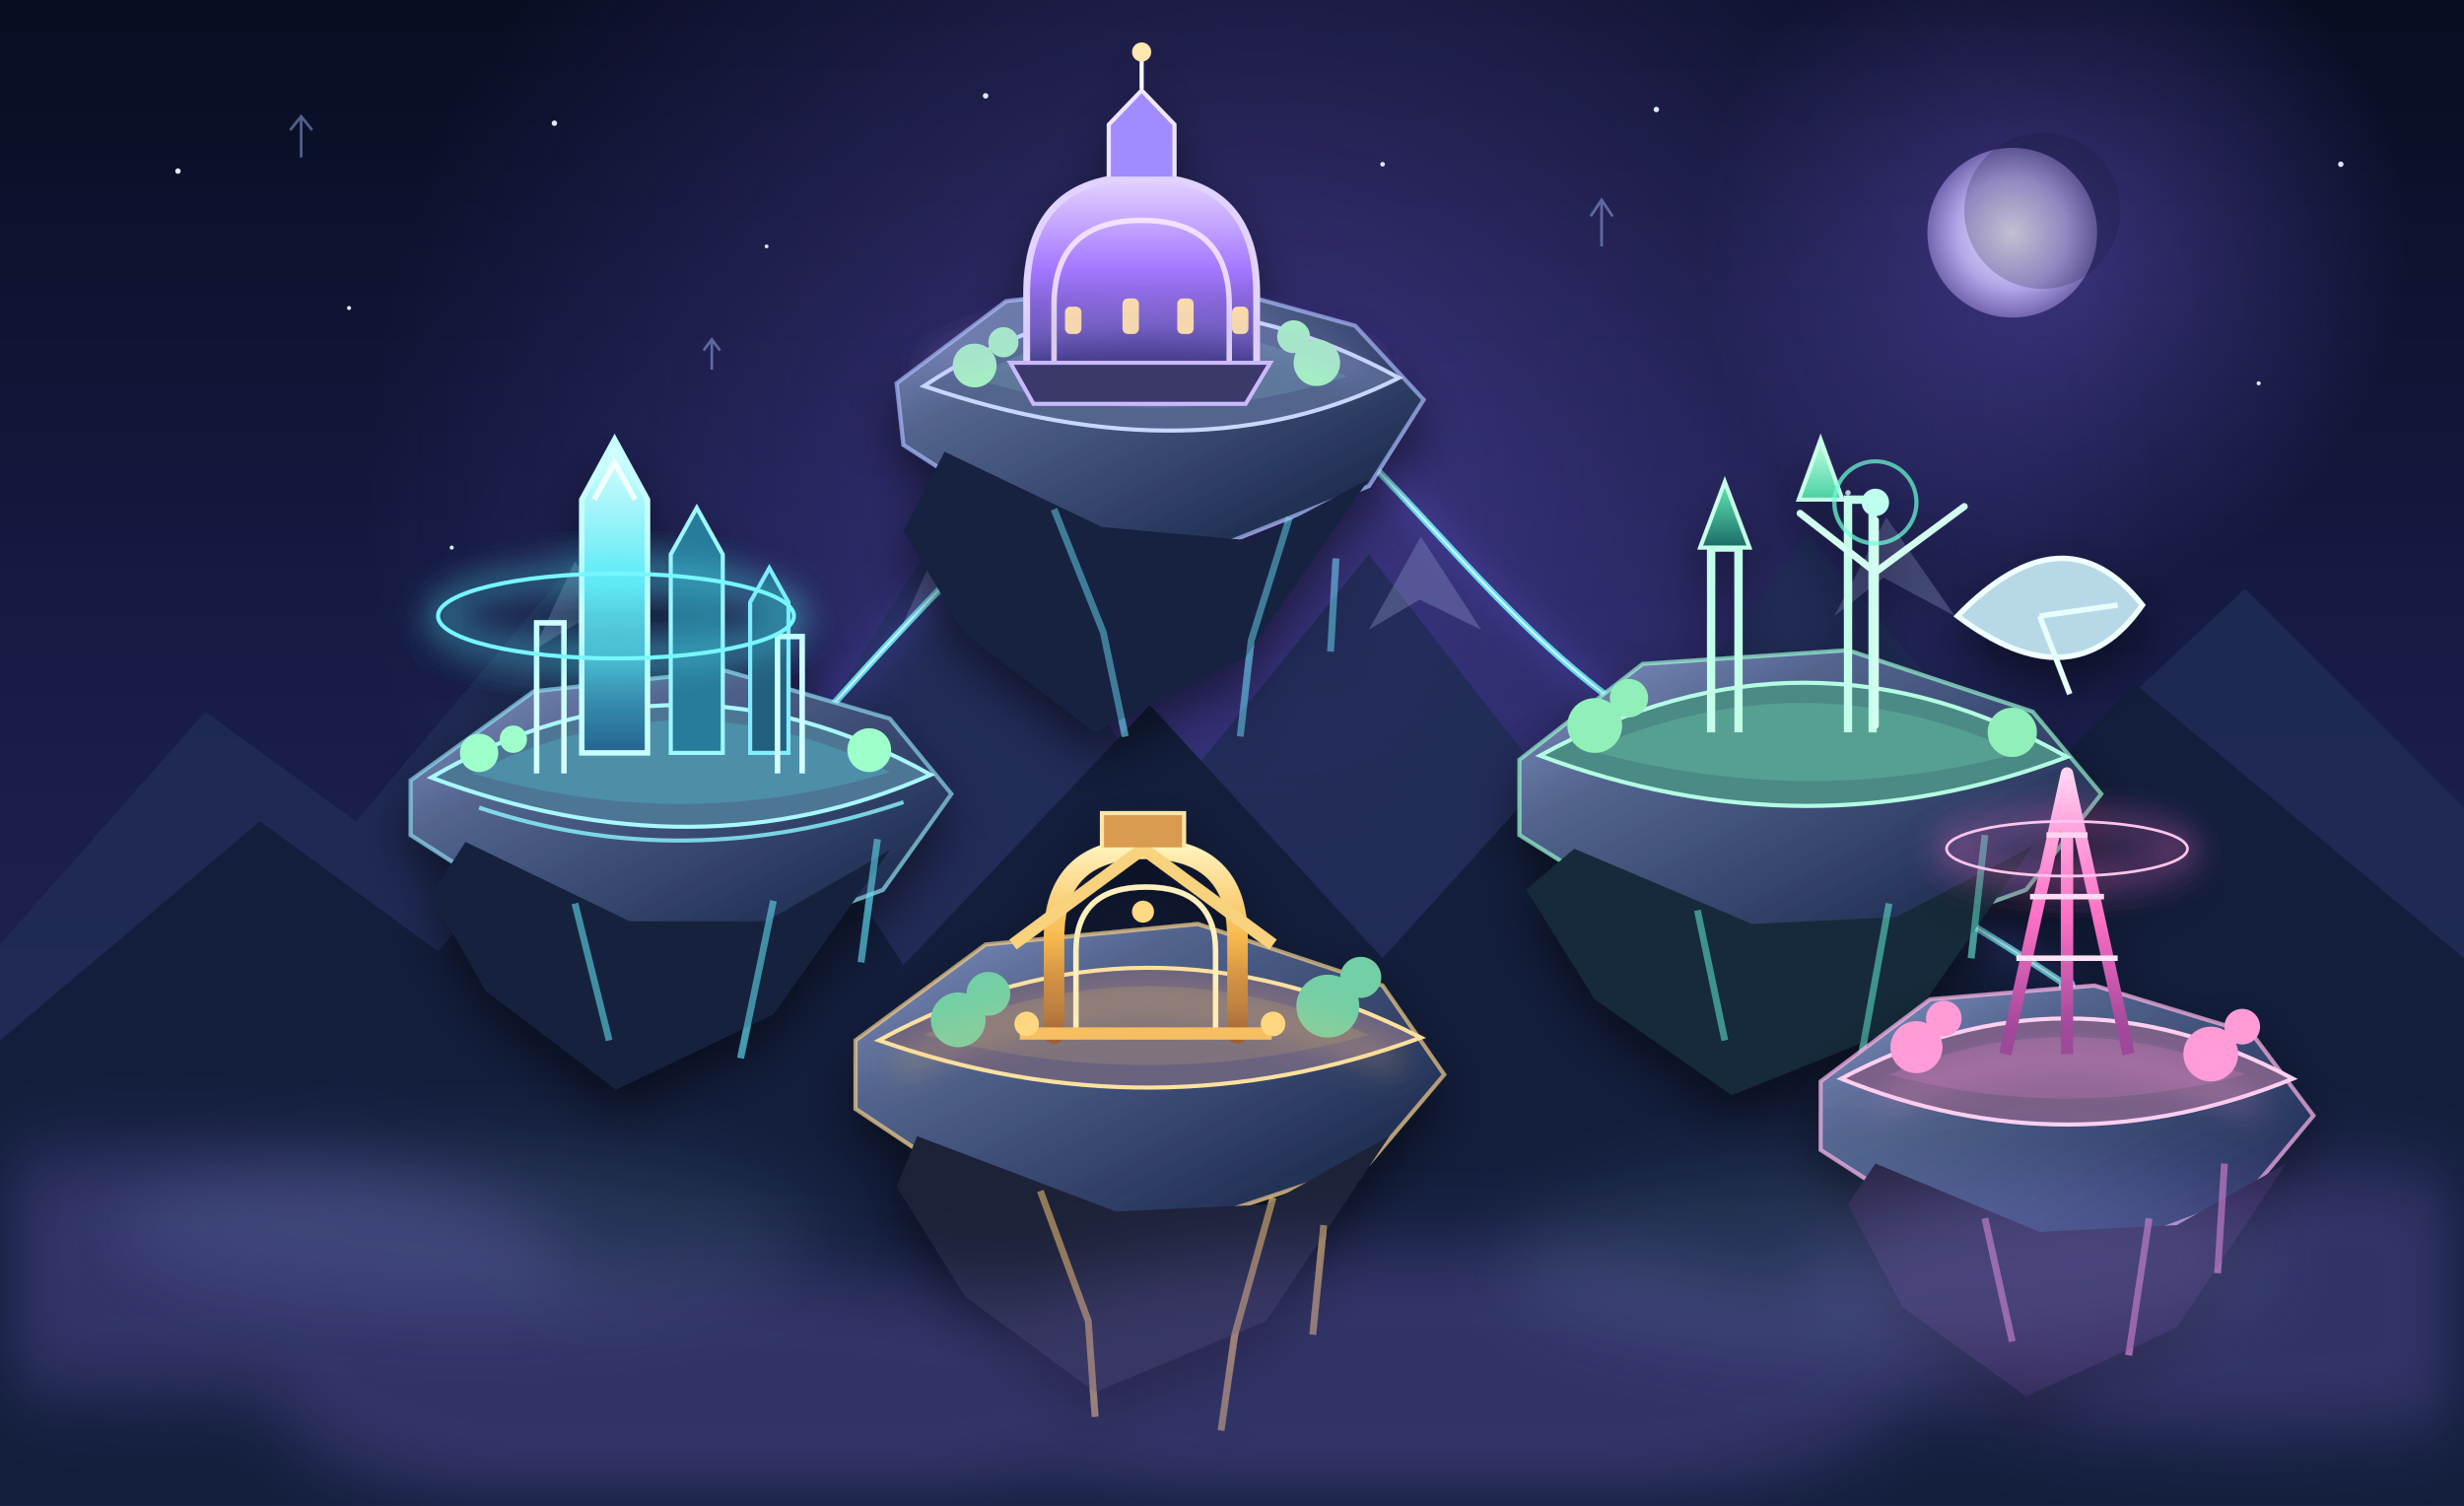
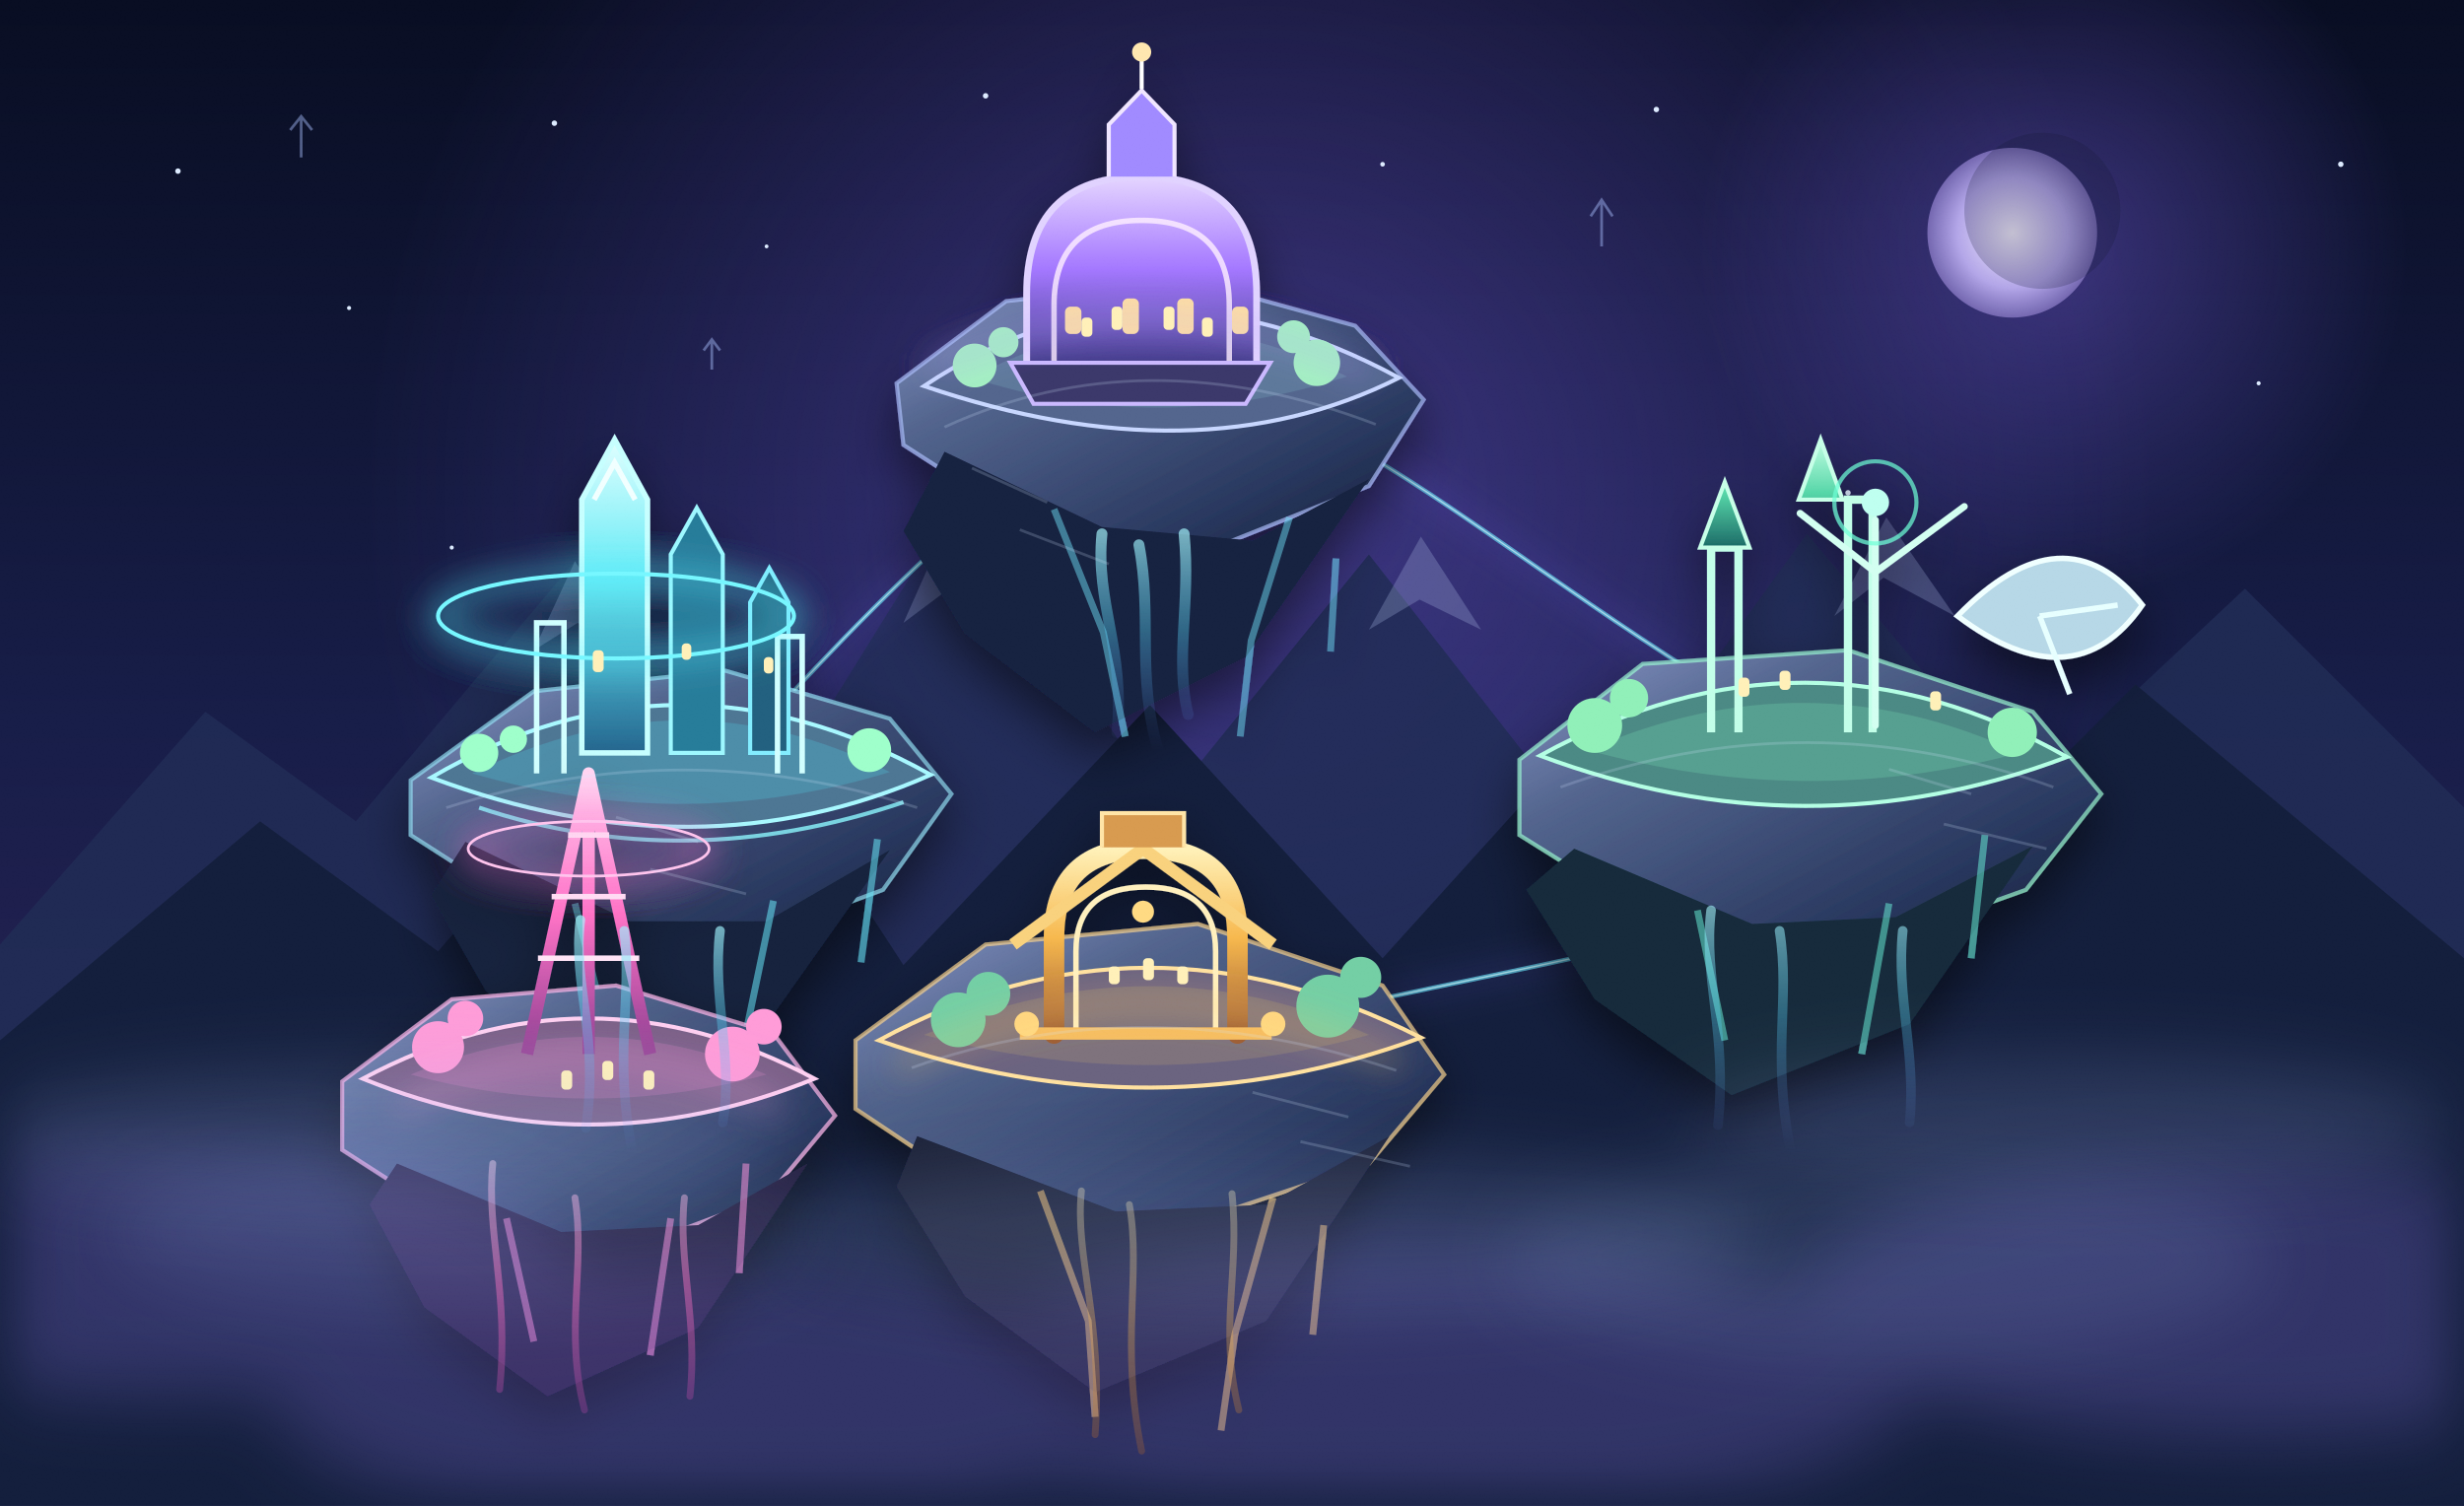
<svg xmlns="http://www.w3.org/2000/svg" viewBox="0 0 1800 1100" fill="none">
  <defs>
    <linearGradient id="sky" x2="0" y2="1">
      <stop stop-color="#080D22" />
      <stop offset=".48" stop-color="#171D48" />
      <stop offset="1" stop-color="#31235B" />
    </linearGradient>
    <linearGradient id="rock" x1="0" y1="0" x2="1" y2="1">
      <stop stop-color="#8996C8" />
      <stop offset=".28" stop-color="#53658F" />
      <stop offset=".72" stop-color="#29385F" />
      <stop offset="1" stop-color="#111A34" />
    </linearGradient>
    <linearGradient id="rockSide" x1="0" y1="0" x2="0" y2="1">
      <stop stop-color="#6678A9" />
      <stop offset="1" stop-color="#11182F" />
    </linearGradient>
    <linearGradient id="water" x2="0" y2="1">
      <stop stop-color="#A5F7FF" stop-opacity=".95" />
      <stop offset=".45" stop-color="#56CFF4" stop-opacity=".55" />
      <stop offset="1" stop-color="#5F8DFF" stop-opacity="0" />
    </linearGradient>
    <linearGradient id="violet" x2="0" y2="1">
      <stop stop-color="#E5D5FF" />
      <stop offset=".5" stop-color="#A477FF" />
      <stop offset="1" stop-color="#443D8C" />
    </linearGradient>
    <linearGradient id="cyan" x2="0" y2="1">
      <stop stop-color="#E0FFFF" />
      <stop offset=".45" stop-color="#62EAF5" />
      <stop offset="1" stop-color="#24658F" />
    </linearGradient>
    <linearGradient id="gold" x2="0" y2="1">
      <stop stop-color="#FFF1B9" />
      <stop offset=".48" stop-color="#F7B94E" />
      <stop offset="1" stop-color="#9D5D32" />
    </linearGradient>
    <linearGradient id="green" x2="0" y2="1">
      <stop stop-color="#C4FFE4" />
      <stop offset=".5" stop-color="#55D6A8" />
      <stop offset="1" stop-color="#1B6A66" />
    </linearGradient>
    <linearGradient id="pink" x2="0" y2="1">
      <stop stop-color="#FFD5F2" />
      <stop offset=".5" stop-color="#FF72C6" />
      <stop offset="1" stop-color="#8D3E91" />
    </linearGradient>
    <radialGradient id="moon">
      <stop stop-color="#F5EFFF" />
      <stop offset=".65" stop-color="#B3A6E8" />
      <stop offset="1" stop-color="#7467B1" />
    </radialGradient>
    <radialGradient id="nebula">
      <stop stop-color="#886AFF" stop-opacity=".36" />
      <stop offset="1" stop-color="#886AFF" stop-opacity="0" />
    </radialGradient>
    <filter id="glow" x="-100%" y="-100%" width="300%" height="300%">
      <feGaussianBlur stdDeviation="12" />
    </filter>
    <filter id="soft" x="-50%" y="-50%" width="200%" height="200%">
      <feGaussianBlur stdDeviation="26" />
    </filter>
    <filter id="shadow" x="-40%" y="-40%" width="180%" height="190%">
      <feGaussianBlur in="SourceAlpha" stdDeviation="18" />
      <feOffset dy="18" />
      <feComponentTransfer>
        <feFuncA type="linear" slope=".5" />
      </feComponentTransfer>
      <feMerge>
        <feMergeNode />
        <feMergeNode in="SourceGraphic" />
      </feMerge>
+     </filter>
+     <filter id="grain" x="0" y="0" width="100%" height="100%">
+       <feTurbulence type="fractalNoise" baseFrequency=".72" numOctaves="2" seed="11" />
+       <feColorMatrix type="saturate" values="0" />
+       <feComponentTransfer>
+         <feFuncA type="table" tableValues="0 .22" />
+       </feComponentTransfer>
    </filter>
  </defs>
  <rect width="1800" height="1100" fill="url(#sky)" />
  <circle cx="920" cy="360" r="650" fill="url(#nebula)" />
  <circle cx="1500" cy="180" r="260" fill="url(#nebula)" />
  <circle cx="1470" cy="170" r="62" fill="url(#moon)" />
  <circle cx="1492" cy="154" r="57" fill="#101633" opacity=".22" />
  <g fill="#DDEBFF">
    <circle cx="130" cy="125" r="2" />
    <circle cx="255" cy="225" r="1.5" />
    <circle cx="405" cy="90" r="2" />
    <circle cx="560" cy="180" r="1.4" />
    <circle cx="720" cy="70" r="2" />
    <circle cx="1010" cy="120" r="1.7" />
    <circle cx="1210" cy="80" r="2" />
    <circle cx="1650" cy="280" r="1.5" />
    <circle cx="1710" cy="120" r="2" />
    <circle cx="330" cy="400" r="1.5" />
    <circle cx="840" cy="250" r="1.4" />
    <circle cx="1350" cy="360" r="2" />
    <circle cx="1540" cy="450" r="1.4" />
  </g>
  <g stroke="#A9BFFF" stroke-width="2" opacity=".45">
    <path d="M220 115v-30m-8 10 8-10 8 10" />
    <path d="M520 270v-22m-6 8 6-8 6 8" />
    <path d="M1170 180v-34m-8 12 8-12 8 12" />
  </g>
  <path d="M0 690 150 520 260 600 420 410 560 590 700 365 850 590 1000 405 1160 610 1320 390 1480 580 1640 430 1800 590V1100H0Z" fill="#202B55" opacity=".85" />
  <path d="m0 760 190-160 130 95 190-220 150 230 180-190 170 185 190-210 170 200 190-190 240 200v400H0Z" fill="#131E3C" />
  <path d="m390 475 30-65 42 65-40-20Zm270-20 40-90 55 90-55-30Zm340 5 38-68 44 68-45-22Zm340-10 38-72 50 72-52-28Z" fill="#A8B8E7" opacity=".28" />
  <g stroke-linecap="round">
-     <path d="M525 610C620 500 700 410 820 300S1030 410 1190 520 1390 640 1510 720" stroke="#7866FF" stroke-width="16" opacity=".22" filter="url(#glow)" />
-     <path d="M525 610C620 500 700 410 820 300S1030 410 1190 520 1390 640 1510 720" stroke="#69E9FF" stroke-width="5" opacity=".92" />
-     <path d="M525 610C620 500 700 410 820 300S1030 410 1190 520 1390 640 1510 720" stroke="#E4FFFF" stroke-width="1.5" opacity=".9" />
-   </g>
-   <g fill="#9EF5FF">
-     <circle cx="820" cy="300" r="6" />
-     <circle cx="1190" cy="520" r="6" />
-     <circle cx="1510" cy="720" r="6" />
+     <path d="M480 820C430 730 440 650 500 590S700 360 820 300 1090 415 1320 540 1060 700 850 770" stroke="#7866FF" stroke-width="14" opacity=".15" filter="url(#glow)" />
+     <path d="M480 820C430 730 440 650 500 590S700 360 820 300 1090 415 1320 540 1060 700 850 770" stroke="#69E9FF" stroke-width="3.2" opacity=".62" />
+     <path d="M480 820C430 730 440 650 500 590S700 360 820 300 1090 415 1320 540 1060 700 850 770" stroke="#E4FFFF" stroke-width="1" opacity=".58" />
+   </g>
+   <g fill="#9EF5FF" opacity=".8">
+     <circle cx="500" cy="590" r="4" />
+     <circle cx="820" cy="300" r="5" />
+     <circle cx="1320" cy="540" r="4" />
+     <circle cx="850" cy="770" r="4" />
  </g>
  <g filter="url(#shadow)">
    <path d="M655 280 735 220 870 205 990 238 1040 292 1000 355 875 405 730 370 660 325Z" fill="url(#rock)" stroke="#AFC3FF" stroke-opacity=".65" stroke-width="3" />
    <path d="m690 330 115 55 110 10 85-45-90 130-110 55-95-72-45-75Z" fill="#17213F" />
    <path d="m770 372 36 90 16 76m120-160-28 90-8 70m70-130-4 68" stroke="#6EDFF7" stroke-opacity=".48" stroke-width="5" />
    <path d="M675 282Q835 175 1022 276Q875 350 675 282Z" fill="#52658E" stroke="#C8D7FF" stroke-width="3" />
    <path d="M710 276Q842 204 984 275Q846 320 710 276Z" fill="#6686A5" opacity=".55" />
    <path d="M750 265v-50q0-86 84-86t84 86v50" fill="url(#violet)" stroke="#E1D3FF" stroke-width="5" />
    <path d="M770 265v-42q0-62 64-62t64 62v42" stroke="#FFF0FF" stroke-opacity=".8" stroke-width="4" />
    <path d="M738 265h190l-18 30H755Z" fill="#3A376A" stroke="#CBB9FF" stroke-width="3" />
    <path d="M810 129v-38l24-25 24 25v38" fill="#A18BFF" stroke="#F0E6FF" stroke-width="3" />
    <path d="M834 65v-24" stroke="#FFF" stroke-width="3" />
    <circle cx="834" cy="38" r="7" fill="#FFE7B0" />
    <g fill="#FFDFA2">
      <rect x="778" y="224" width="12" height="20" rx="4" />
      <rect x="820" y="218" width="12" height="26" rx="4" />
      <rect x="860" y="218" width="12" height="26" rx="4" />
      <rect x="900" y="224" width="12" height="20" rx="4" />
    </g>
    <g fill="#A4F0C2">
      <circle cx="712" cy="267" r="16" />
      <circle cx="962" cy="265" r="17" />
      <circle cx="733" cy="250" r="11" />
      <circle cx="945" cy="246" r="12" />
    </g>
    <path d="M682 270Q835 195 1000 272" stroke="#B4A0FF" stroke-width="5" opacity=".85" filter="url(#glow)" />
  </g>
  <g filter="url(#shadow)">
    <path d="M300 570 390 505 530 490 650 525 695 580 645 650 510 700 375 658 300 610Z" fill="url(#rock)" stroke="#9CEFFF" stroke-opacity=".6" stroke-width="3" />
    <path d="m340 615 120 58 100 0 90-52-85 120-115 55-95-72-40-70Z" fill="#14223D" />
    <path d="m420 660 25 100m120-102-24 115m100-160-12 90" stroke="#67E8F9" stroke-width="5" opacity=".55" />
    <path d="M315 568Q495 463 680 566Q510 641 315 568Z" fill="#4E7694" stroke="#A8F8FF" stroke-width="3" />
    <path d="M345 565Q500 488 650 564Q500 610 345 565Z" fill="#4BB9D0" opacity=".35" />
    <path d="M425 550V365l24-44 24 44v185Z" fill="url(#cyan)" stroke="#C7FFFF" stroke-width="4" />
    <path d="M434 365 449 338l15 27" stroke="#F1FFFF" stroke-width="4" />
    <path d="M490 550V405l19-34 19 34v145Z" fill="#287B9A" stroke="#9EF8FF" stroke-width="3" />
    <path d="M548 550V440l14-25 14 25v110Z" fill="#23617F" stroke="#83EDFF" stroke-width="3" />
    <path d="M392 565V455h20v110m156 0V465h18v100" stroke="#D2FFFF" stroke-width="4" />
    <ellipse cx="450" cy="450" rx="130" ry="31" stroke="#55EFFF" stroke-width="7" opacity=".85" filter="url(#glow)" />
    <ellipse cx="450" cy="450" rx="130" ry="31" stroke="#76F7FF" stroke-width="3" />
    <path d="M350 590Q500 640 660 586" stroke="#8BF7FF" stroke-width="3" opacity=".8" />
    <g fill="#9FFFCB">
      <circle cx="350" cy="550" r="14" />
      <circle cx="375" cy="540" r="10" />
      <circle cx="635" cy="548" r="16" />
    </g>
  </g>
  <g filter="url(#shadow)">
    <path d="M625 760 720 690 875 675 1010 720 1055 785 1000 850 850 900 700 860 625 810Z" fill="url(#rock)" stroke="#FFD78C" stroke-opacity=".65" stroke-width="3" />
    <path d="m670 830 145 55 110-5 90-50-90 135-125 52-95-70-50-80Z" fill="#1A2039" />
    <path d="m760 870 35 95 5 70m130-160-28 100-10 70m75-150-8 80" stroke="#F4C46D" stroke-opacity=".55" stroke-width="5" />
    <path d="M642 760Q835 655 1038 758Q842 830 642 760Z" fill="#6B6380" stroke="#FFE1A0" stroke-width="3" />
    <path d="M675 756Q842 685 1000 756Q840 800 675 756Z" fill="#9D8C74" opacity=".38" />
    <path d="M770 755v-70q0-65 67-65t67 65v70" stroke="url(#gold)" stroke-width="15" stroke-linecap="round" />
    <path d="M786 755v-60q0-47 51-47t51 47v60" stroke="#FFF0BE" stroke-width="4" />
    <path d="M745 755h184" stroke="#F6BE61" stroke-width="9" />
    <path d="M740 690 835 620 930 690" stroke="#F9D27D" stroke-width="9" stroke-linejoin="round" />
    <path d="M805 619v-25h60v25" fill="#D89B50" stroke="#FFE5A8" stroke-width="3" />
    <g fill="#FFDA83">
      <circle cx="750" cy="748" r="9" />
      <circle cx="930" cy="748" r="9" />
      <circle cx="835" cy="666" r="8" />
    </g>
    <g fill="#73CFA5">
      <circle cx="700" cy="745" r="20" />
      <circle cx="722" cy="726" r="16" />
      <circle cx="970" cy="735" r="23" />
      <circle cx="994" cy="714" r="15" />
    </g>
    <path d="M655 780Q835 685 1022 778" stroke="#FFC66C" stroke-width="5" opacity=".85" filter="url(#glow)" />
  </g>
  <g filter="url(#shadow)">
    <path d="M1110 555 1200 485 1350 475 1485 520 1535 580 1480 650 1340 700 1190 660 1110 610Z" fill="url(#rock)" stroke="#9FFFD6" stroke-opacity=".65" stroke-width="3" />
    <path d="m1150 620 130 55 105-5 100-52-90 130-130 52-100-70-50-80Z" fill="#142B3A" />
    <path d="m1240 665 20 95m120-100-20 110m90-160-10 90" stroke="#66E7D3" stroke-width="5" opacity=".55" />
    <path d="M1125 552Q1320 445 1510 553Q1320 625 1125 552Z" fill="#4C8A85" stroke="#B4FFE4" stroke-width="3" />
    <path d="M1160 548Q1320 478 1475 550Q1320 592 1160 548Z" fill="#6ACBA7" opacity=".34" />
    <path d="M1250 535V400h20v135m80 0V365h18v170" stroke="#C3FFE9" stroke-width="6" />
    <path d="M1242 400h36l-18-48Zm72-35h32l-16-44Z" fill="url(#green)" stroke="#C7FFE8" stroke-width="3" />
    <path d="M1370 530V380m0 38 65-48m-65 48-55-43" stroke="#D3FFF1" stroke-width="5" stroke-linecap="round" />
    <circle cx="1370" cy="367" r="10" fill="#BFFFF0" />
    <circle cx="1370" cy="367" r="30" stroke="#6CFFD6" stroke-width="3" opacity=".7" />
    <path d="M1430 450q78-80 135-8-50 72-135 8Z" fill="#B7D8E7" stroke="#F0FFFF" stroke-width="4" />
    <path d="m1490 450 22 57m-22-57 57-8" stroke="#E7FFFF" stroke-width="4" />
    <g fill="#91F0B9">
      <circle cx="1165" cy="530" r="20" />
      <circle cx="1190" cy="510" r="14" />
      <circle cx="1470" cy="535" r="18" />
    </g>
  </g>
-   <g filter="url(#shadow)">
+   <g transform="translate(-1080 0)" filter="url(#shadow)">
    <path d="M1330 790 1410 730 1530 720 1645 755 1690 815 1640 875 1520 920 1400 885 1330 840Z" fill="url(#rock)" stroke="#FFB7E8" stroke-opacity=".7" stroke-width="3" />
    <path d="m1370 850 120 50 100-5 80-45-80 120-110 50-90-65-40-75Z" fill="#211A3C" />
    <path d="m1450 890 20 90m100-90-15 100m70-140-5 80" stroke="#FF8DD6" stroke-width="5" opacity=".55" />
    <path d="M1345 788Q1510 700 1675 788Q1510 855 1345 788Z" fill="#795F87" stroke="#FFD1F1" stroke-width="3" />
    <path d="M1380 785Q1510 730 1640 785Q1510 820 1380 785Z" fill="#BD75B3" opacity=".35" />
    <path d="M1510 770V565m-45 205 45-205 45 205" stroke="url(#pink)" stroke-width="9" stroke-linejoin="round" />
    <path d="M1495 610h30m-42 45h54m-64 45h74" stroke="#FFE4F6" stroke-width="4" />
    <ellipse cx="1510" cy="620" rx="88" ry="20" stroke="#FF70D0" stroke-width="6" opacity=".8" filter="url(#glow)" />
    <ellipse cx="1510" cy="620" rx="88" ry="20" stroke="#FFC4ED" stroke-width="2" />
    <g fill="#FF9CD8">
      <circle cx="1400" cy="765" r="19" />
      <circle cx="1420" cy="744" r="13" />
      <circle cx="1615" cy="770" r="20" />
      <circle cx="1638" cy="750" r="13" />
    </g>
    <path d="M1370 810Q1510 735 1650 810" stroke="#FF9BD8" stroke-width="5" opacity=".8" filter="url(#glow)" />
  </g>
  <g fill="#8B74E8" opacity=".25" filter="url(#soft)">
    <ellipse cx="120" cy="930" rx="300" ry="90" />
    <ellipse cx="520" cy="1020" rx="320" ry="95" />
    <ellipse cx="1030" cy="1010" rx="370" ry="100" />
    <ellipse cx="1640" cy="950" rx="330" ry="100" />
  </g>
  <g fill="#A4C9FF" opacity=".12" filter="url(#soft)">
    <ellipse cx="340" cy="900" rx="260" ry="60" />
    <ellipse cx="1380" cy="920" rx="280" ry="70" />
  </g>
+   <g stroke-linecap="round" fill="none">
+     <path d="M805 390C800 440 822 475 816 535M832 398C842 450 830 492 846 548M865 390C870 440 858 482 868 522" stroke="url(#water)" stroke-width="8" opacity=".7" />
+     <path d="M424 672C418 720 438 755 428 824M456 680C462 730 448 770 462 842M526 680C520 730 536 774 528 820" stroke="url(#water)" stroke-width="7" opacity=".72" />
+     <path d="M790 870C785 918 806 965 800 1048M825 880C834 930 818 982 834 1060M900 872C906 930 890 970 905 1030" stroke="url(#gold)" stroke-width="5" opacity=".34" />
+     <path d="M1250 665C1244 714 1262 754 1255 822M1300 680C1308 730 1294 770 1308 840M1390 680C1385 728 1400 770 1395 820" stroke="url(#water)" stroke-width="7" opacity=".62" />
+     <path d="M360 850C355 900 372 944 365 1015M420 875C428 925 412 972 427 1030M500 875C495 920 510 965 504 1020" stroke="url(#pink)" stroke-width="5" opacity=".45" />
+   </g>
+   <g fill="none" stroke="#D6E8FF" stroke-opacity=".2" stroke-width="2">
+     <path d="M690 312Q835 245 1005 310M326 590Q500 535 670 590M666 780Q835 720 1020 782M1140 575Q1320 510 1500 575" />
+     <path d="M710 342l55 25m-20 20 65 25m-360 185 60 18m-35 20 70 18m370 145 70 18m-35 18 80 18m350-290 60 18m-20 22 75 18" />
+   </g>
+   <g fill="#FFF0B9">
+     <rect x="790" y="232" width="8" height="14" rx="3" />
+     <rect x="812" y="224" width="8" height="17" rx="3" />
+     <rect x="850" y="224" width="8" height="17" rx="3" />
+     <rect x="878" y="232" width="8" height="14" rx="3" />
+     <rect x="433" y="475" width="8" height="16" rx="3" />
+     <rect x="498" y="470" width="7" height="12" rx="3" />
+     <rect x="558" y="480" width="7" height="12" rx="3" />
+     <rect x="810" y="706" width="8" height="13" rx="3" />
+     <rect x="835" y="700" width="8" height="16" rx="3" />
+     <rect x="860" y="706" width="8" height="13" rx="3" />
+     <rect x="1270" y="495" width="8" height="14" rx="3" />
+     <rect x="1300" y="490" width="8" height="14" rx="3" />
+     <rect x="1410" y="505" width="8" height="14" rx="3" />
+     <rect x="410" y="782" width="8" height="14" rx="3" />
+     <rect x="440" y="775" width="8" height="14" rx="3" />
+     <rect x="470" y="782" width="8" height="14" rx="3" />
+   </g>
+   <g fill="#A9BFFF" opacity=".16" filter="url(#soft)">
+     <ellipse cx="280" cy="830" rx="300" ry="52" />
+     <ellipse cx="930" cy="900" rx="360" ry="56" />
+     <ellipse cx="1510" cy="820" rx="280" ry="48" />
+   </g>
+   <rect width="1800" height="1100" fill="#DCE8FF" opacity=".035" filter="url(#grain)" />
</svg>
